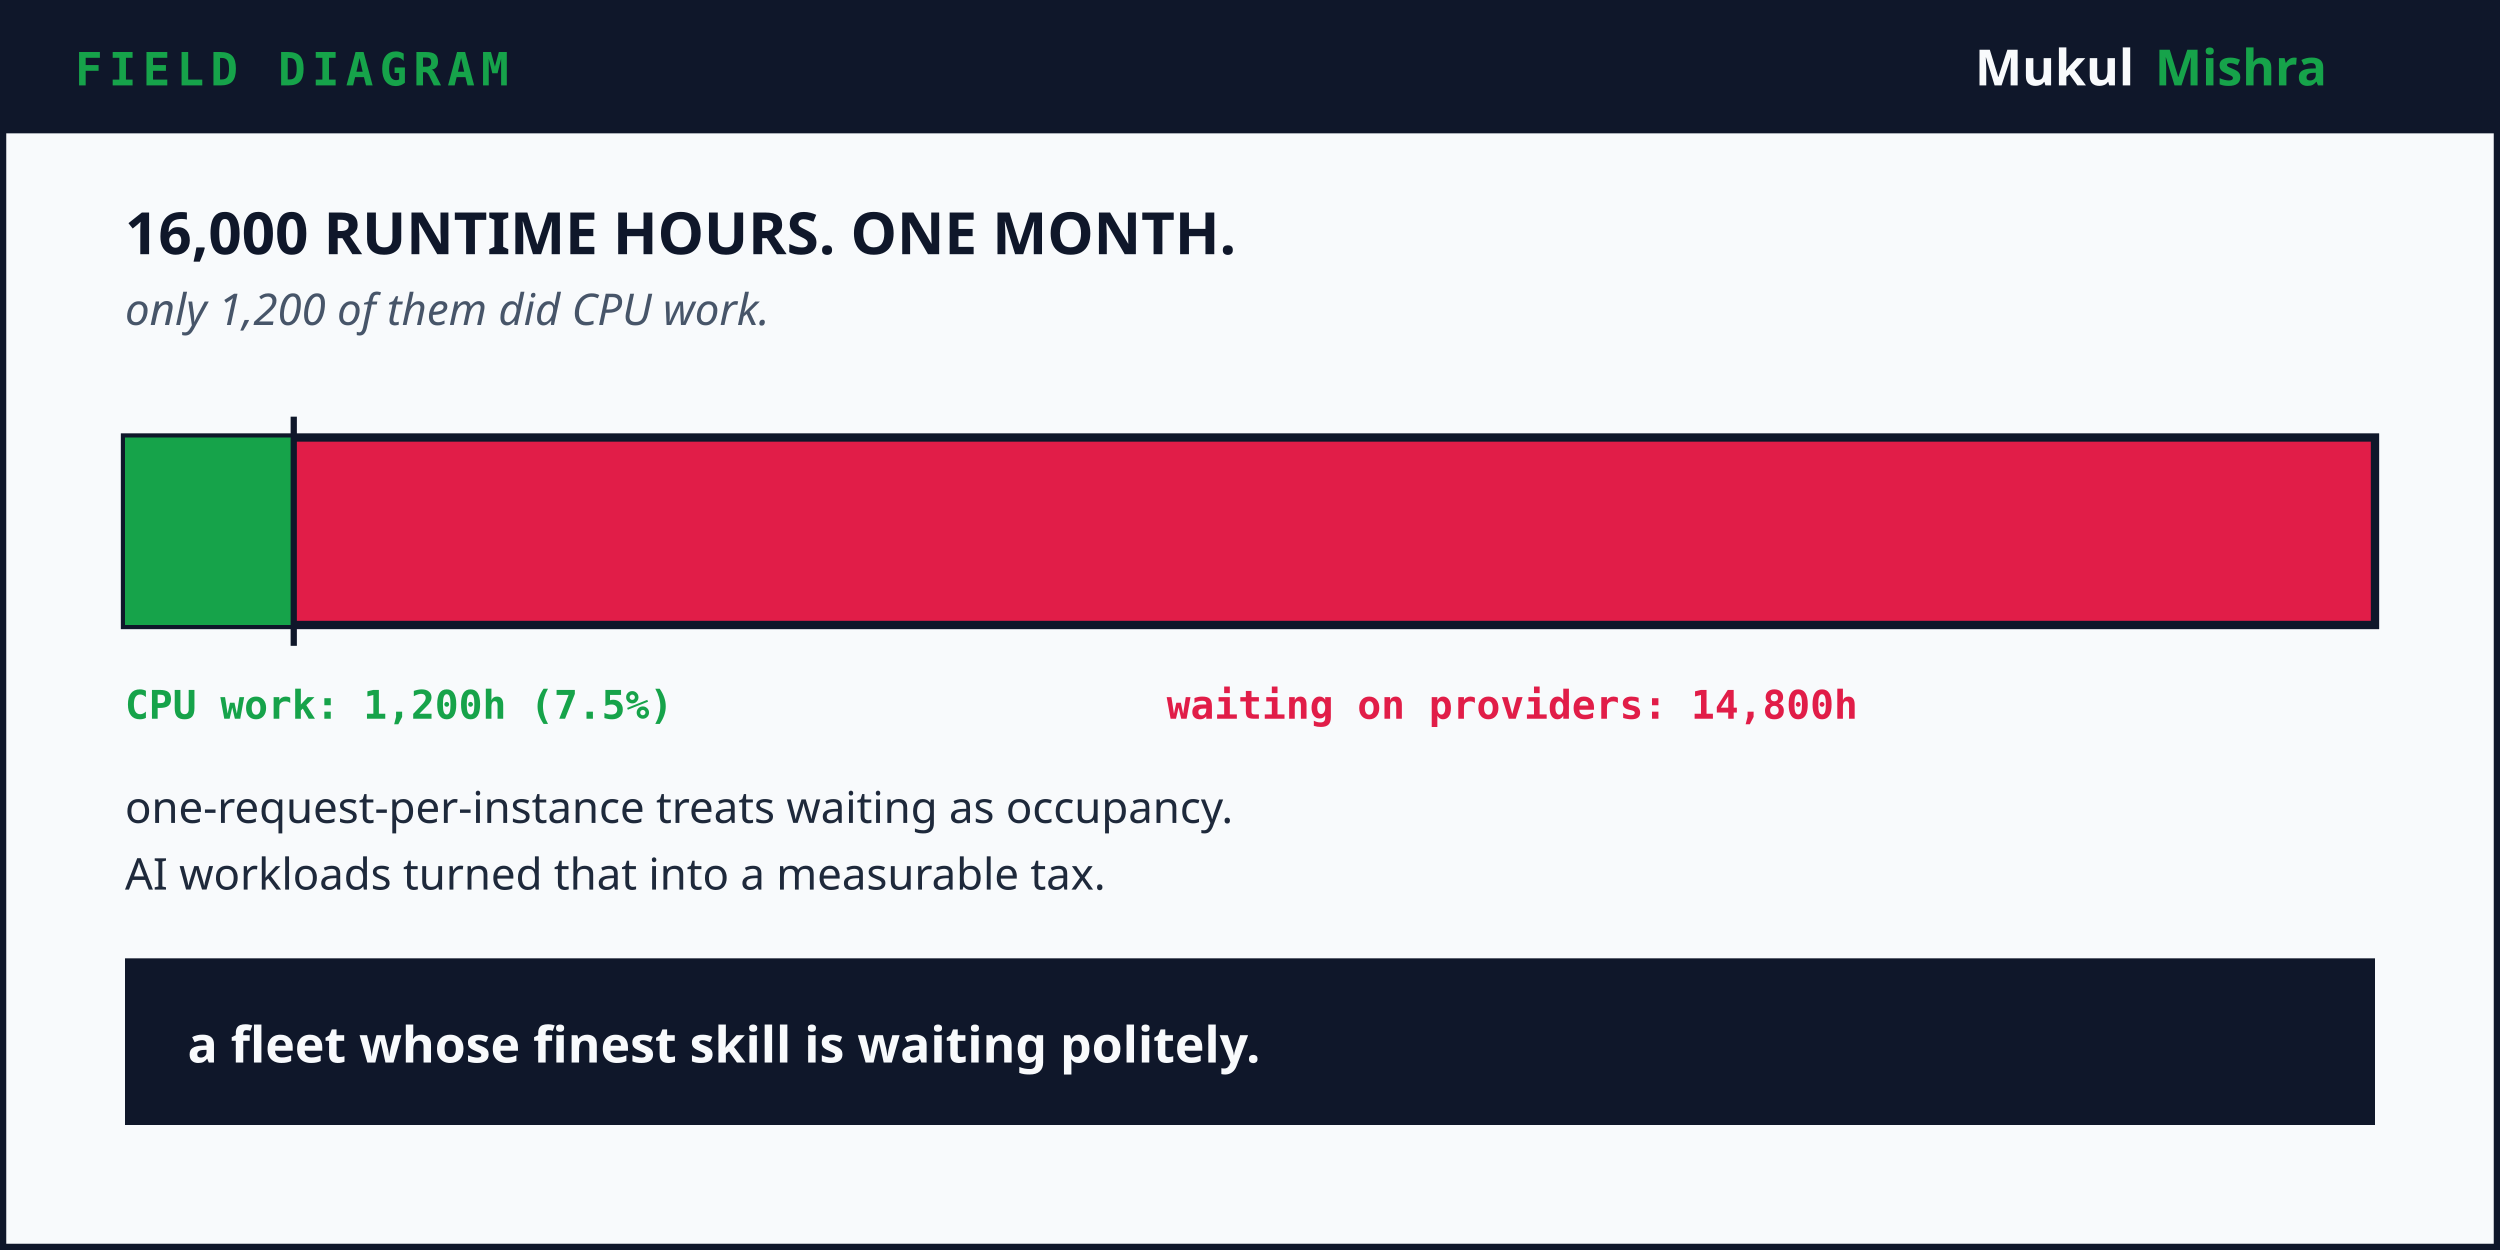
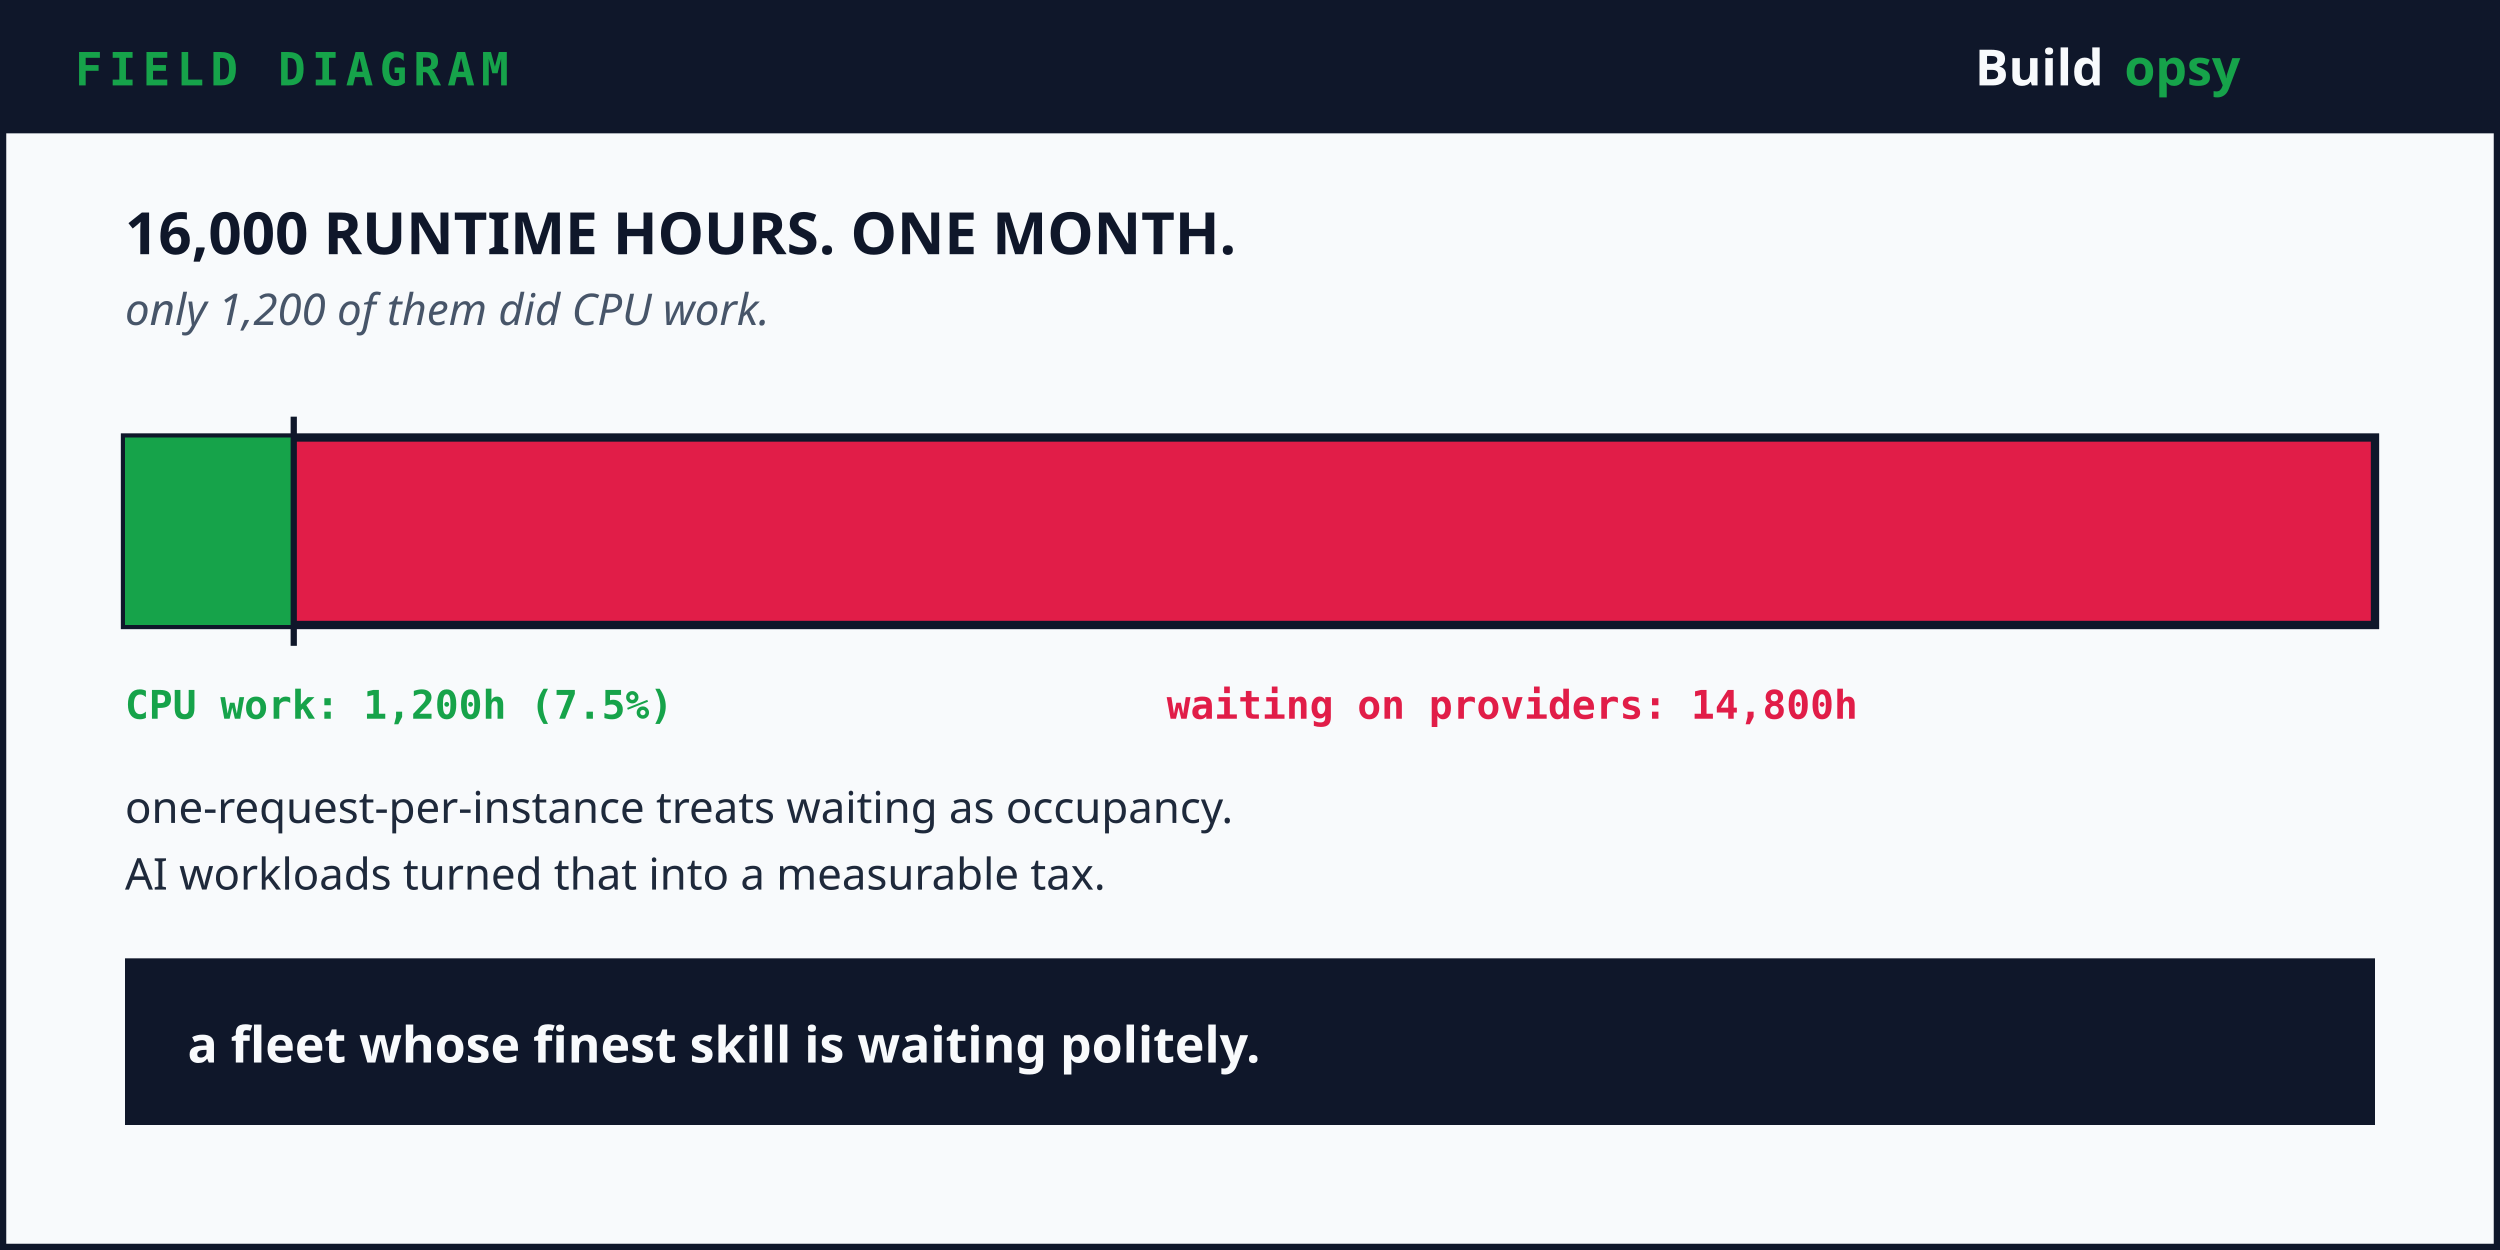
<svg xmlns="http://www.w3.org/2000/svg" width="1200" height="600" viewBox="0 0 1200 600" role="img" aria-label="Themed bar diagram of AI Gateway runtime hours showing a small slice of CPU work against a large span of billed waiting time">
  <rect x="0" y="0" width="1200" height="600" fill="#f8fafc" />
  <rect x="0" y="0" width="1200" height="600" fill="none" stroke="#0f172a" stroke-width="6" />
  <rect x="0" y="0" width="1200" height="64" fill="#0f172a" />
  <text x="36" y="41" font-family="monospace" font-size="22" font-weight="bold" letter-spacing="3" fill="#16a34a">FIELD DIAGRAM</text>
-   <text x="948" y="41" font-family="Sora, 'Segoe UI', Verdana, sans-serif" font-size="24" font-weight="bold" fill="#f8fafc">Mukul<tspan dx="10" fill="#16a34a">Mishra</tspan>
+   <text x="948" y="41" font-family="Sora, 'Segoe UI', Verdana, sans-serif" font-size="24" font-weight="bold" fill="#f8fafc">Build<tspan dx="10" fill="#16a34a">opsy</tspan>
  </text>
  <text x="60" y="122" font-family="Sora, 'Segoe UI', Verdana, sans-serif" font-size="28" font-weight="bold" fill="#0f172a">16,000 RUNTIME HOURS. ONE MONTH.</text>
  <text x="60" y="156" font-family="Sora, 'Segoe UI', Verdana, sans-serif" font-size="21" font-style="italic" fill="#475569">only 1,200 of them did CPU work.</text>
  <rect x="60" y="210" width="1080" height="90" fill="#e11d48" stroke="#0f172a" stroke-width="4" />
  <rect x="60" y="210" width="81" height="90" fill="#16a34a" />
  <line x1="141" y1="200" x2="141" y2="310" stroke="#0f172a" stroke-width="3" />
  <text x="60" y="345" font-family="monospace" font-size="19" font-weight="bold" fill="#16a34a">CPU work: 1,200h (7.5%)</text>
  <text x="560" y="345" font-family="monospace" font-size="19" font-weight="bold" fill="#e11d48">waiting on providers: 14,800h</text>
  <text x="60" y="395" font-family="Sora, 'Segoe UI', Verdana, sans-serif" font-size="21" fill="#1e293b">one-request-per-instance treats waiting as occupancy.</text>
  <text x="60" y="427" font-family="Sora, 'Segoe UI', Verdana, sans-serif" font-size="21" fill="#1e293b">AI workloads turned that into a measurable tax.</text>
  <rect x="60" y="460" width="1080" height="80" fill="#0f172a" />
  <text x="90" y="510" font-family="Sora, 'Segoe UI', Verdana, sans-serif" font-size="24" font-weight="bold" fill="#f8fafc">a fleet whose finest skill is waiting politely.</text>
</svg>
